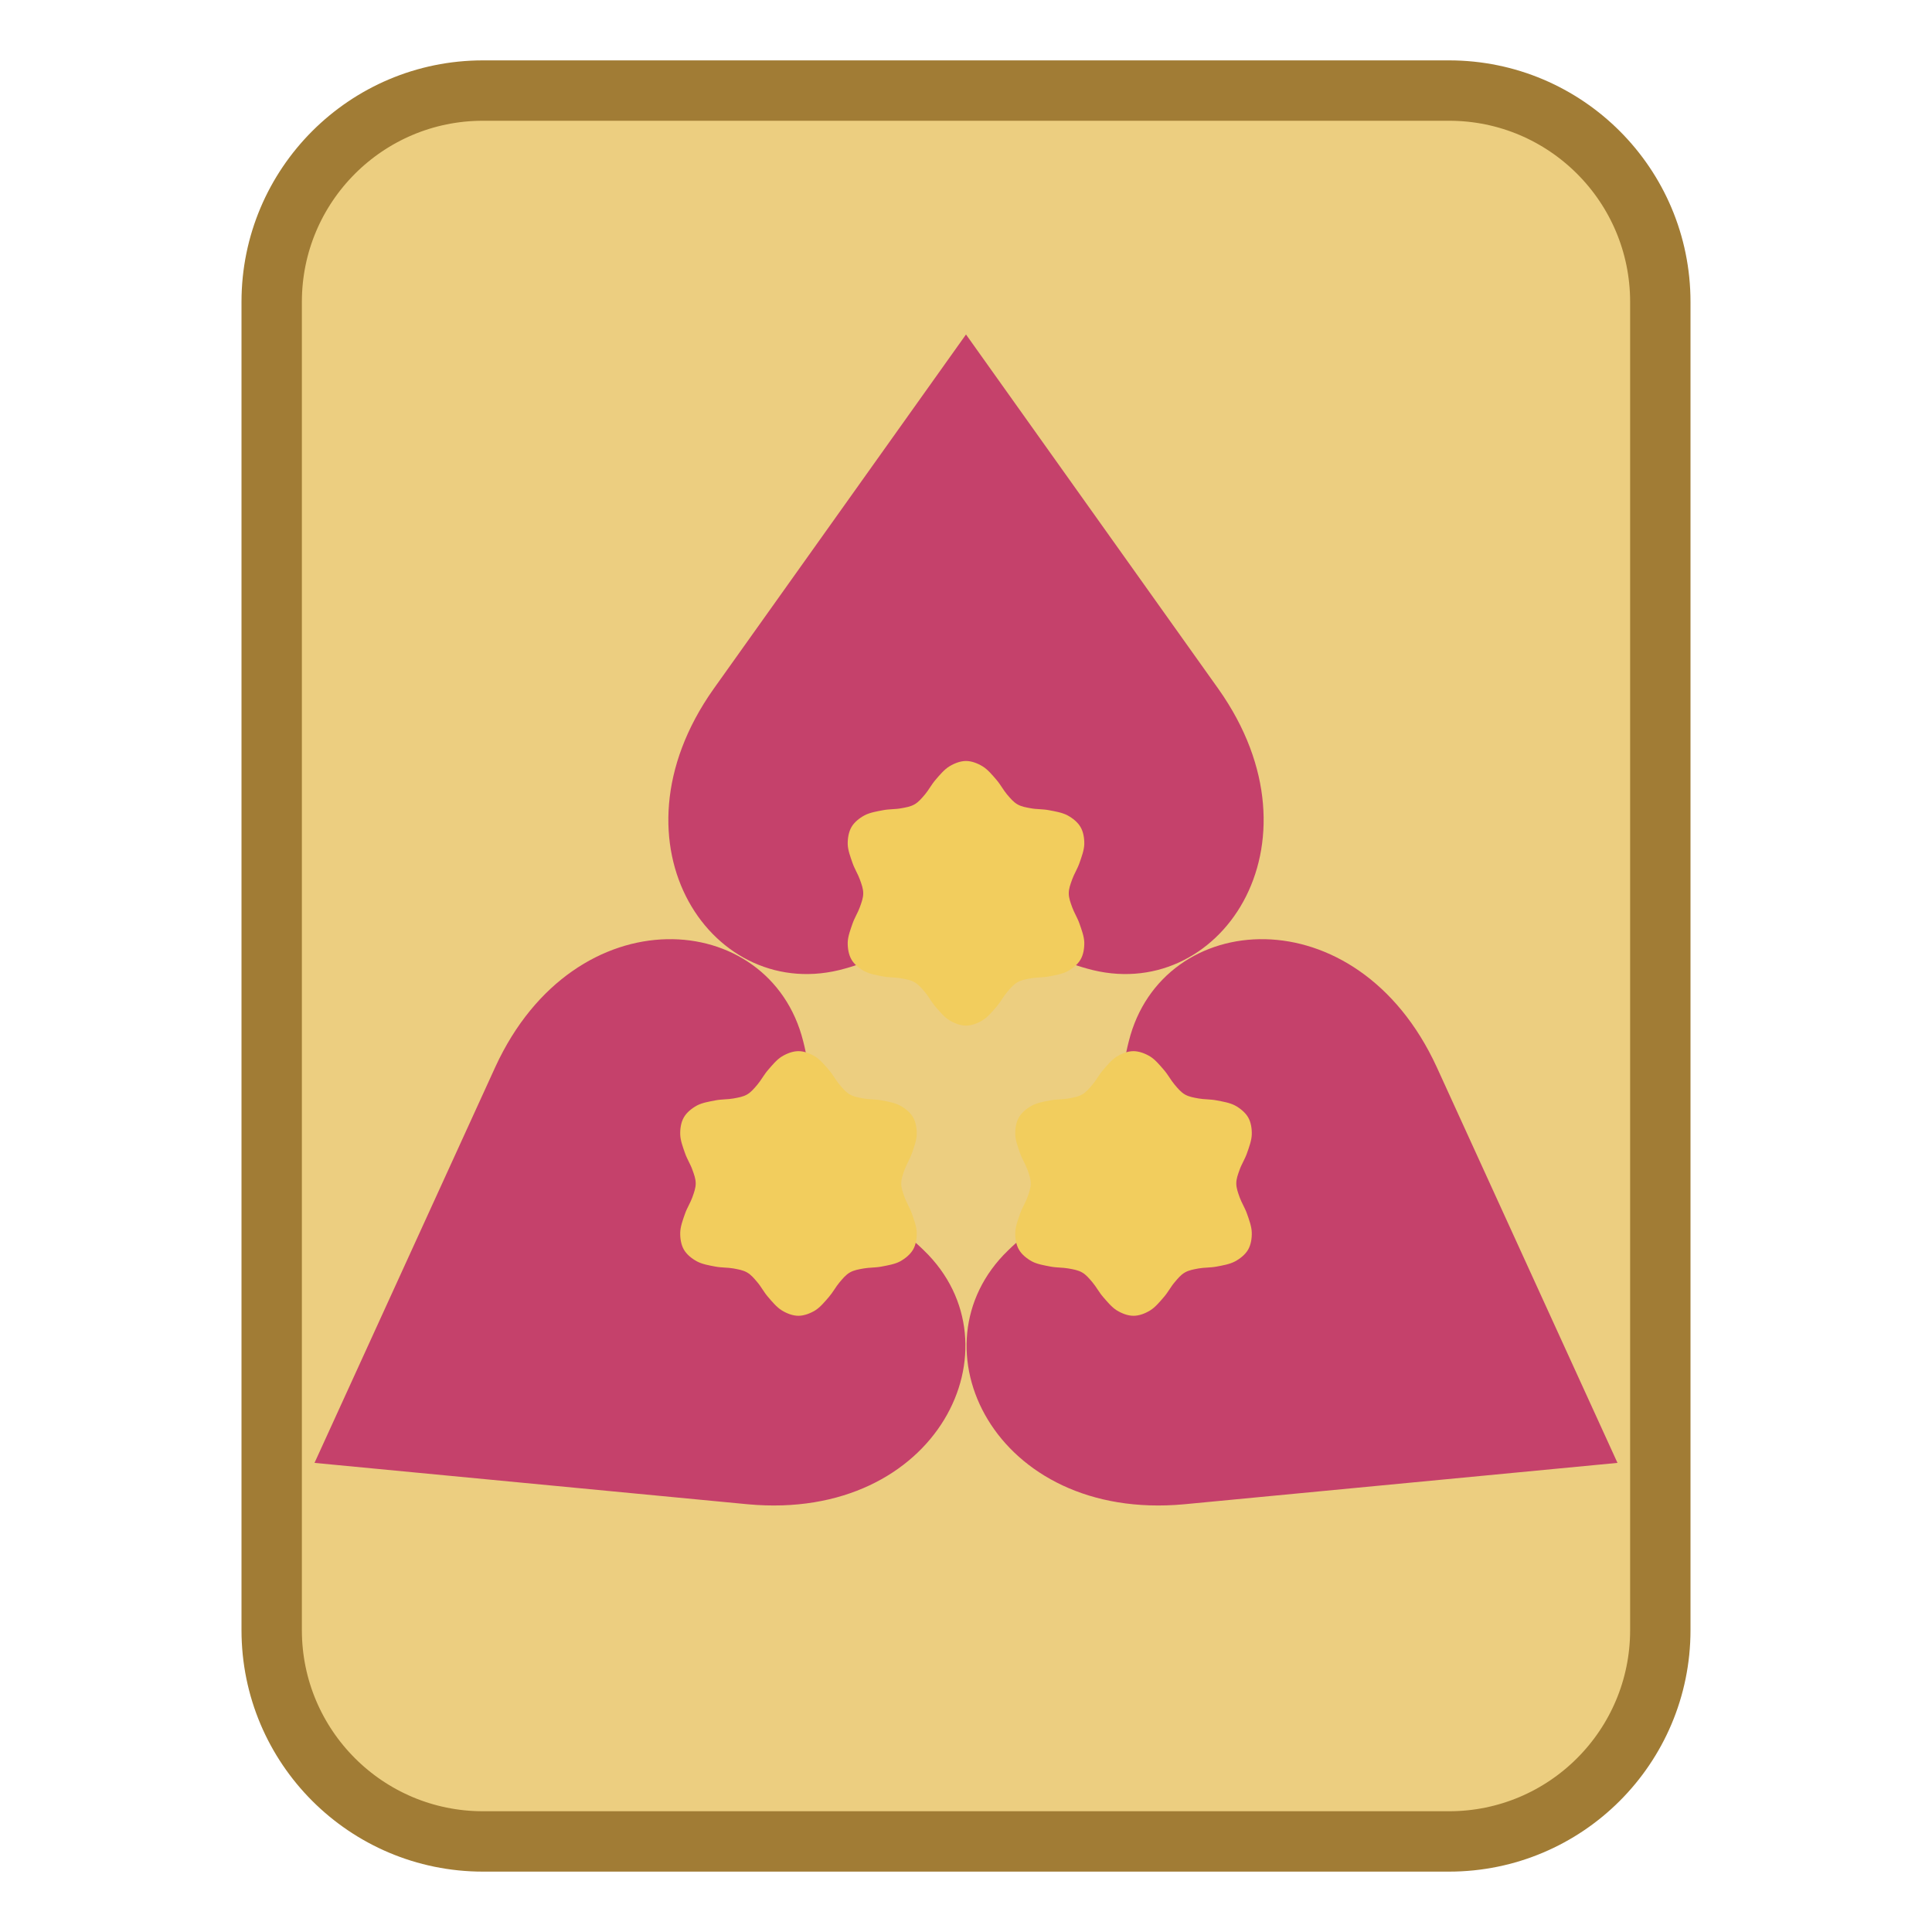
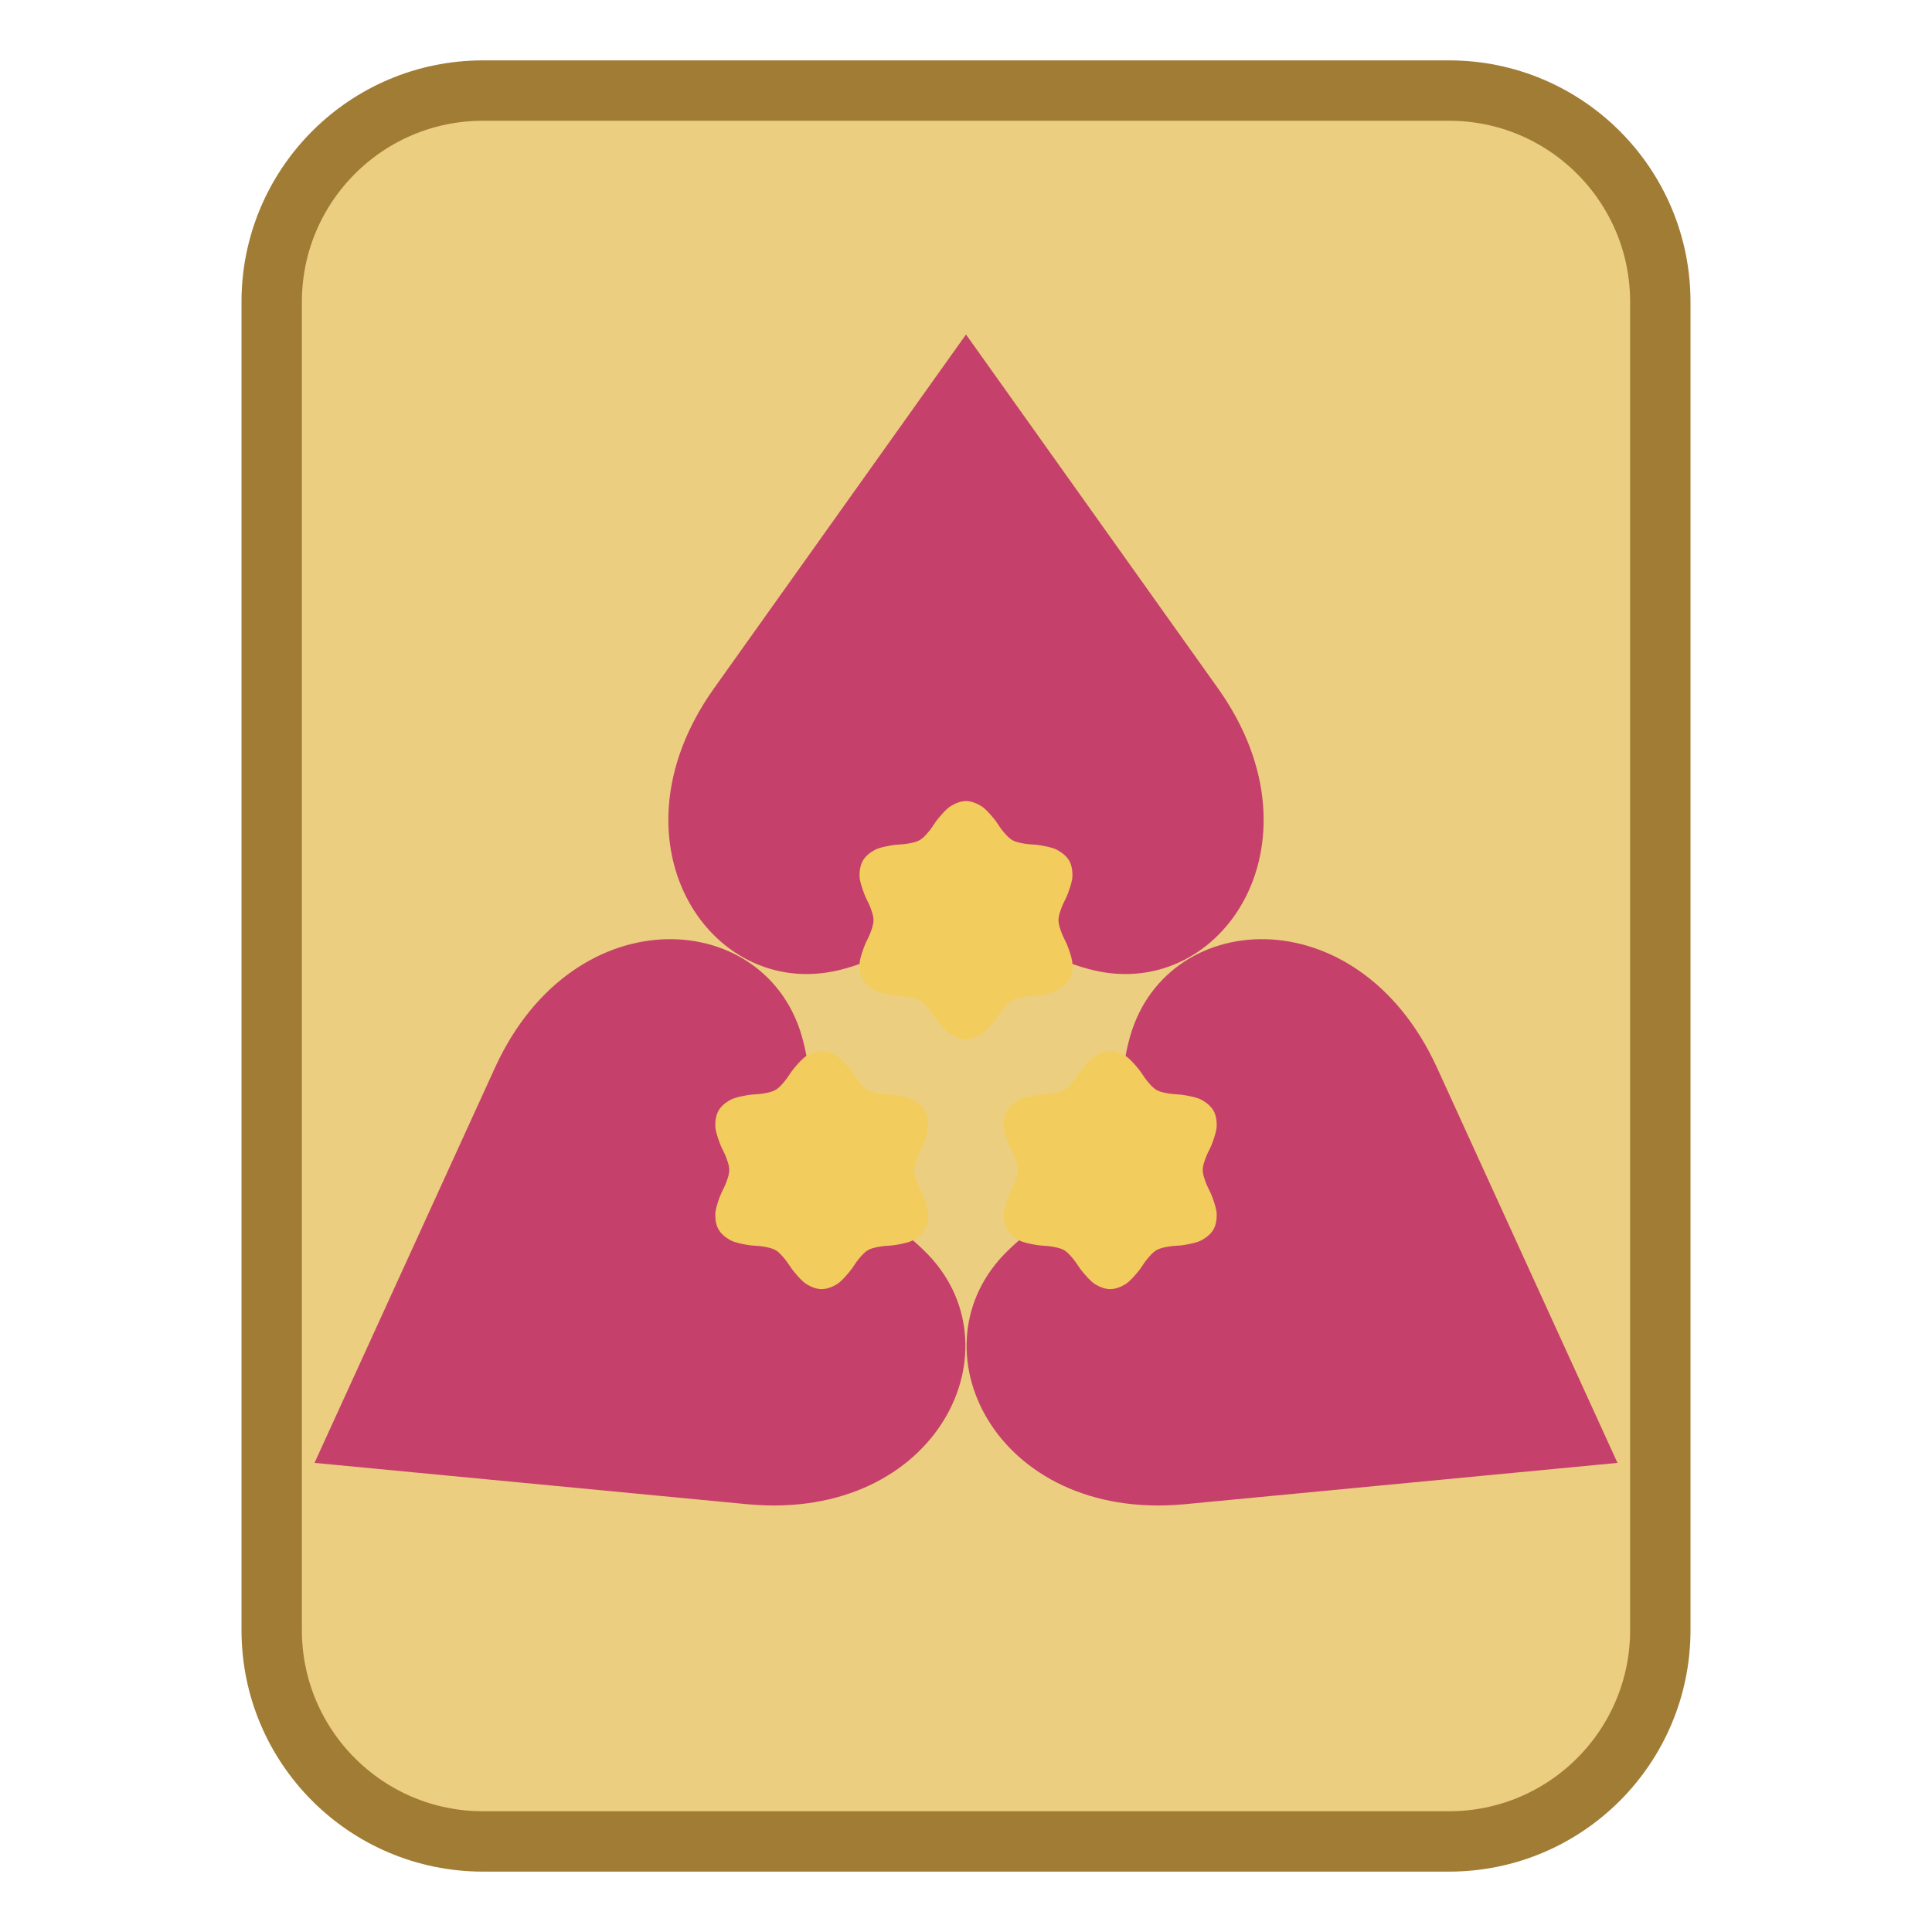
<svg xmlns="http://www.w3.org/2000/svg" viewBox="0 0 64 64" fill="none" role="img" aria-label="向外开花">
  <rect x="9" y="3" width="46" height="58" rx="7" fill="#ECCE80" stroke="#A17C35" stroke-width="2" />
  <g transform="translate(32 36) scale(0.89) translate(-32 -36)">
    <g transform="rotate(0 32 36) translate(0 -3) rotate(0 32 29)">
      <path d="M32 11 L41.4 24.2 C45.5 30 41.4 36 36.5 34.6 Q33.6 33.8 32 31 Q30.4 33.8 27.5 34.6 C22.6 36 18.5 30 22.6 24.2 Z" fill="#C5416B" />
    </g>
    <g transform="rotate(120 32 36) translate(0 -3) rotate(0 32 29)">
      <path d="M32 11 L41.4 24.2 C45.5 30 41.4 36 36.5 34.6 Q33.6 33.8 32 31 Q30.4 33.8 27.5 34.6 C22.6 36 18.5 30 22.6 24.2 Z" fill="#C5416B" />
    </g>
    <g transform="rotate(240 32 36) translate(0 -3) rotate(0 32 29)">
      <path d="M32 11 L41.4 24.2 C45.5 30 41.4 36 36.5 34.6 Q33.6 33.8 32 31 Q30.4 33.8 27.5 34.6 C22.6 36 18.5 30 22.6 24.2 Z" fill="#C5416B" />
    </g>
    <g data-flower-center="bougainvillea">
      <g transform="rotate(0 32 36) translate(0 -3) rotate(0 32 29)">
-         <path d="M32 28.53C32.083 28.53 32.173 28.564 32.249 28.611C32.324 28.657 32.393 28.74 32.453 28.81C32.513 28.879 32.558 28.966 32.61 29.027C32.662 29.088 32.705 29.14 32.765 29.175C32.825 29.21 32.892 29.221 32.971 29.235C33.049 29.25 33.147 29.245 33.237 29.263C33.328 29.28 33.434 29.298 33.512 29.34C33.59 29.382 33.665 29.443 33.706 29.515C33.748 29.587 33.763 29.682 33.761 29.771C33.758 29.86 33.72 29.96 33.69 30.047C33.66 30.134 33.608 30.216 33.581 30.292C33.554 30.367 33.53 30.431 33.53 30.5C33.53 30.569 33.554 30.633 33.581 30.708C33.608 30.784 33.66 30.866 33.69 30.953C33.72 31.04 33.758 31.14 33.761 31.229C33.763 31.318 33.748 31.413 33.706 31.485C33.665 31.557 33.59 31.618 33.512 31.66C33.434 31.702 33.328 31.72 33.237 31.737C33.147 31.755 33.049 31.75 32.971 31.765C32.892 31.779 32.825 31.79 32.765 31.825C32.705 31.86 32.662 31.912 32.61 31.973C32.558 32.034 32.513 32.121 32.453 32.19C32.393 32.26 32.324 32.343 32.249 32.389C32.173 32.436 32.083 32.47 32 32.47C31.917 32.47 31.827 32.436 31.751 32.389C31.676 32.343 31.607 32.26 31.547 32.19C31.487 32.121 31.442 32.034 31.39 31.973C31.338 31.912 31.295 31.86 31.235 31.825C31.175 31.79 31.108 31.779 31.029 31.765C30.951 31.75 30.853 31.755 30.763 31.737C30.672 31.72 30.566 31.702 30.488 31.66C30.41 31.618 30.335 31.557 30.294 31.485C30.253 31.413 30.237 31.318 30.239 31.229C30.242 31.14 30.28 31.04 30.31 30.953C30.34 30.866 30.392 30.784 30.419 30.708C30.446 30.633 30.47 30.569 30.47 30.5C30.47 30.431 30.446 30.367 30.419 30.292C30.392 30.216 30.34 30.134 30.31 30.047C30.28 29.96 30.242 29.86 30.239 29.771C30.237 29.682 30.253 29.587 30.294 29.515C30.335 29.443 30.41 29.382 30.488 29.34C30.566 29.298 30.672 29.28 30.763 29.263C30.853 29.245 30.951 29.25 31.029 29.235C31.108 29.221 31.175 29.21 31.235 29.175C31.295 29.14 31.338 29.088 31.39 29.027C31.442 28.966 31.487 28.879 31.547 28.81C31.607 28.74 31.676 28.657 31.751 28.611C31.827 28.564 31.917 28.53 32 28.53Z" transform="translate(32 31.8) scale(2.5) translate(-32 -30.5)" fill="#F2CD5D" />
+         <path d="M32 28.53C32.083 28.53 32.173 28.564 32.249 28.611C32.324 28.657 32.393 28.74 32.453 28.81C32.513 28.879 32.558 28.966 32.61 29.027C32.662 29.088 32.705 29.14 32.765 29.175C32.825 29.21 32.892 29.221 32.971 29.235C33.049 29.25 33.147 29.245 33.237 29.263C33.328 29.28 33.434 29.298 33.512 29.34C33.59 29.382 33.665 29.443 33.706 29.515C33.748 29.587 33.763 29.682 33.761 29.771C33.758 29.86 33.72 29.96 33.69 30.047C33.66 30.134 33.608 30.216 33.581 30.292C33.554 30.367 33.53 30.431 33.53 30.5C33.53 30.569 33.554 30.633 33.581 30.708C33.608 30.784 33.66 30.866 33.69 30.953C33.72 31.04 33.758 31.14 33.761 31.229C33.763 31.318 33.748 31.413 33.706 31.485C33.665 31.557 33.59 31.618 33.512 31.66C33.434 31.702 33.328 31.72 33.237 31.737C33.147 31.755 33.049 31.75 32.971 31.765C32.892 31.779 32.825 31.79 32.765 31.825C32.705 31.86 32.662 31.912 32.61 31.973C32.558 32.034 32.513 32.121 32.453 32.19C32.393 32.26 32.324 32.343 32.249 32.389C32.173 32.436 32.083 32.47 32 32.47C31.917 32.47 31.827 32.436 31.751 32.389C31.676 32.343 31.607 32.26 31.547 32.19C31.487 32.121 31.442 32.034 31.39 31.973C31.338 31.912 31.295 31.86 31.235 31.825C31.175 31.79 31.108 31.779 31.029 31.765C30.951 31.75 30.853 31.755 30.763 31.737C30.672 31.72 30.566 31.702 30.488 31.66C30.41 31.618 30.335 31.557 30.294 31.485C30.253 31.413 30.237 31.318 30.239 31.229C30.242 31.14 30.28 31.04 30.31 30.953C30.34 30.866 30.392 30.784 30.419 30.708C30.446 30.633 30.47 30.569 30.47 30.5C30.47 30.431 30.446 30.367 30.419 30.292C30.392 30.216 30.34 30.134 30.31 30.047C30.28 29.96 30.242 29.86 30.239 29.771C30.237 29.682 30.253 29.587 30.294 29.515C30.335 29.443 30.41 29.382 30.488 29.34C30.566 29.298 30.672 29.28 30.763 29.263C30.853 29.245 30.951 29.25 31.029 29.235C31.108 29.221 31.175 29.21 31.235 29.175C31.295 29.14 31.338 29.088 31.39 29.027C31.442 28.966 31.487 28.879 31.547 28.81C31.607 28.74 31.676 28.657 31.751 28.611C31.827 28.564 31.917 28.53 32 28.53Z" transform="translate(32 32.8) scale(2.25) translate(-32 -30.5)" fill="#F2CD5D" />
      </g>
      <g transform="rotate(120 32 36) translate(0 -3) rotate(0 32 29)">
-         <path d="M32 28.53C32.083 28.53 32.173 28.564 32.249 28.611C32.324 28.657 32.393 28.74 32.453 28.81C32.513 28.879 32.558 28.966 32.61 29.027C32.662 29.088 32.705 29.14 32.765 29.175C32.825 29.21 32.892 29.221 32.971 29.235C33.049 29.25 33.147 29.245 33.237 29.263C33.328 29.28 33.434 29.298 33.512 29.34C33.59 29.382 33.665 29.443 33.706 29.515C33.748 29.587 33.763 29.682 33.761 29.771C33.758 29.86 33.72 29.96 33.69 30.047C33.66 30.134 33.608 30.216 33.581 30.292C33.554 30.367 33.53 30.431 33.53 30.5C33.53 30.569 33.554 30.633 33.581 30.708C33.608 30.784 33.66 30.866 33.69 30.953C33.72 31.04 33.758 31.14 33.761 31.229C33.763 31.318 33.748 31.413 33.706 31.485C33.665 31.557 33.59 31.618 33.512 31.66C33.434 31.702 33.328 31.72 33.237 31.737C33.147 31.755 33.049 31.75 32.971 31.765C32.892 31.779 32.825 31.79 32.765 31.825C32.705 31.86 32.662 31.912 32.61 31.973C32.558 32.034 32.513 32.121 32.453 32.19C32.393 32.26 32.324 32.343 32.249 32.389C32.173 32.436 32.083 32.47 32 32.47C31.917 32.47 31.827 32.436 31.751 32.389C31.676 32.343 31.607 32.26 31.547 32.19C31.487 32.121 31.442 32.034 31.39 31.973C31.338 31.912 31.295 31.86 31.235 31.825C31.175 31.79 31.108 31.779 31.029 31.765C30.951 31.75 30.853 31.755 30.763 31.737C30.672 31.72 30.566 31.702 30.488 31.66C30.41 31.618 30.335 31.557 30.294 31.485C30.253 31.413 30.237 31.318 30.239 31.229C30.242 31.14 30.28 31.04 30.31 30.953C30.34 30.866 30.392 30.784 30.419 30.708C30.446 30.633 30.47 30.569 30.47 30.5C30.47 30.431 30.446 30.367 30.419 30.292C30.392 30.216 30.34 30.134 30.31 30.047C30.28 29.96 30.242 29.86 30.239 29.771C30.237 29.682 30.253 29.587 30.294 29.515C30.335 29.443 30.41 29.382 30.488 29.34C30.566 29.298 30.672 29.28 30.763 29.263C30.853 29.245 30.951 29.25 31.029 29.235C31.108 29.221 31.175 29.21 31.235 29.175C31.295 29.14 31.338 29.088 31.39 29.027C31.442 28.966 31.487 28.879 31.547 28.81C31.607 28.74 31.676 28.657 31.751 28.611C31.827 28.564 31.917 28.53 32 28.53Z" transform="translate(32 31.8) scale(2.5) translate(-32 -30.5)" fill="#F2CD5D" />
+         <path d="M32 28.53C32.083 28.53 32.173 28.564 32.249 28.611C32.324 28.657 32.393 28.74 32.453 28.81C32.513 28.879 32.558 28.966 32.61 29.027C32.662 29.088 32.705 29.14 32.765 29.175C32.825 29.21 32.892 29.221 32.971 29.235C33.049 29.25 33.147 29.245 33.237 29.263C33.328 29.28 33.434 29.298 33.512 29.34C33.59 29.382 33.665 29.443 33.706 29.515C33.748 29.587 33.763 29.682 33.761 29.771C33.758 29.86 33.72 29.96 33.69 30.047C33.66 30.134 33.608 30.216 33.581 30.292C33.554 30.367 33.53 30.431 33.53 30.5C33.53 30.569 33.554 30.633 33.581 30.708C33.608 30.784 33.66 30.866 33.69 30.953C33.72 31.04 33.758 31.14 33.761 31.229C33.763 31.318 33.748 31.413 33.706 31.485C33.665 31.557 33.59 31.618 33.512 31.66C33.434 31.702 33.328 31.72 33.237 31.737C33.147 31.755 33.049 31.75 32.971 31.765C32.892 31.779 32.825 31.79 32.765 31.825C32.705 31.86 32.662 31.912 32.61 31.973C32.558 32.034 32.513 32.121 32.453 32.19C32.393 32.26 32.324 32.343 32.249 32.389C32.173 32.436 32.083 32.47 32 32.47C31.917 32.47 31.827 32.436 31.751 32.389C31.676 32.343 31.607 32.26 31.547 32.19C31.487 32.121 31.442 32.034 31.39 31.973C31.338 31.912 31.295 31.86 31.235 31.825C31.175 31.79 31.108 31.779 31.029 31.765C30.951 31.75 30.853 31.755 30.763 31.737C30.672 31.72 30.566 31.702 30.488 31.66C30.41 31.618 30.335 31.557 30.294 31.485C30.253 31.413 30.237 31.318 30.239 31.229C30.242 31.14 30.28 31.04 30.31 30.953C30.34 30.866 30.392 30.784 30.419 30.708C30.446 30.633 30.47 30.569 30.47 30.5C30.47 30.431 30.446 30.367 30.419 30.292C30.392 30.216 30.34 30.134 30.31 30.047C30.28 29.96 30.242 29.86 30.239 29.771C30.237 29.682 30.253 29.587 30.294 29.515C30.335 29.443 30.41 29.382 30.488 29.34C30.566 29.298 30.672 29.28 30.763 29.263C30.853 29.245 30.951 29.25 31.029 29.235C31.108 29.221 31.175 29.21 31.235 29.175C31.295 29.14 31.338 29.088 31.39 29.027C31.442 28.966 31.487 28.879 31.547 28.81C31.607 28.74 31.676 28.657 31.751 28.611C31.827 28.564 31.917 28.53 32 28.53Z" transform="translate(32 32.8) scale(2.25) translate(-32 -30.5)" fill="#F2CD5D" />
      </g>
      <g transform="rotate(240 32 36) translate(0 -3) rotate(0 32 29)">
-         <path d="M32 28.53C32.083 28.53 32.173 28.564 32.249 28.611C32.324 28.657 32.393 28.74 32.453 28.81C32.513 28.879 32.558 28.966 32.61 29.027C32.662 29.088 32.705 29.14 32.765 29.175C32.825 29.21 32.892 29.221 32.971 29.235C33.049 29.25 33.147 29.245 33.237 29.263C33.328 29.28 33.434 29.298 33.512 29.34C33.59 29.382 33.665 29.443 33.706 29.515C33.748 29.587 33.763 29.682 33.761 29.771C33.758 29.86 33.72 29.96 33.69 30.047C33.66 30.134 33.608 30.216 33.581 30.292C33.554 30.367 33.53 30.431 33.53 30.5C33.53 30.569 33.554 30.633 33.581 30.708C33.608 30.784 33.66 30.866 33.69 30.953C33.72 31.04 33.758 31.14 33.761 31.229C33.763 31.318 33.748 31.413 33.706 31.485C33.665 31.557 33.59 31.618 33.512 31.66C33.434 31.702 33.328 31.72 33.237 31.737C33.147 31.755 33.049 31.75 32.971 31.765C32.892 31.779 32.825 31.79 32.765 31.825C32.705 31.86 32.662 31.912 32.61 31.973C32.558 32.034 32.513 32.121 32.453 32.19C32.393 32.26 32.324 32.343 32.249 32.389C32.173 32.436 32.083 32.47 32 32.47C31.917 32.47 31.827 32.436 31.751 32.389C31.676 32.343 31.607 32.26 31.547 32.19C31.487 32.121 31.442 32.034 31.39 31.973C31.338 31.912 31.295 31.86 31.235 31.825C31.175 31.79 31.108 31.779 31.029 31.765C30.951 31.75 30.853 31.755 30.763 31.737C30.672 31.72 30.566 31.702 30.488 31.66C30.41 31.618 30.335 31.557 30.294 31.485C30.253 31.413 30.237 31.318 30.239 31.229C30.242 31.14 30.28 31.04 30.31 30.953C30.34 30.866 30.392 30.784 30.419 30.708C30.446 30.633 30.47 30.569 30.47 30.5C30.47 30.431 30.446 30.367 30.419 30.292C30.392 30.216 30.34 30.134 30.31 30.047C30.28 29.96 30.242 29.86 30.239 29.771C30.237 29.682 30.253 29.587 30.294 29.515C30.335 29.443 30.41 29.382 30.488 29.34C30.566 29.298 30.672 29.28 30.763 29.263C30.853 29.245 30.951 29.25 31.029 29.235C31.108 29.221 31.175 29.21 31.235 29.175C31.295 29.14 31.338 29.088 31.39 29.027C31.442 28.966 31.487 28.879 31.547 28.81C31.607 28.74 31.676 28.657 31.751 28.611C31.827 28.564 31.917 28.53 32 28.53Z" transform="translate(32 31.8) scale(2.5) translate(-32 -30.5)" fill="#F2CD5D" />
+         <path d="M32 28.53C32.083 28.53 32.173 28.564 32.249 28.611C32.324 28.657 32.393 28.74 32.453 28.81C32.513 28.879 32.558 28.966 32.61 29.027C32.662 29.088 32.705 29.14 32.765 29.175C32.825 29.21 32.892 29.221 32.971 29.235C33.049 29.25 33.147 29.245 33.237 29.263C33.328 29.28 33.434 29.298 33.512 29.34C33.59 29.382 33.665 29.443 33.706 29.515C33.748 29.587 33.763 29.682 33.761 29.771C33.758 29.86 33.72 29.96 33.69 30.047C33.66 30.134 33.608 30.216 33.581 30.292C33.554 30.367 33.53 30.431 33.53 30.5C33.53 30.569 33.554 30.633 33.581 30.708C33.608 30.784 33.66 30.866 33.69 30.953C33.72 31.04 33.758 31.14 33.761 31.229C33.763 31.318 33.748 31.413 33.706 31.485C33.665 31.557 33.59 31.618 33.512 31.66C33.434 31.702 33.328 31.72 33.237 31.737C33.147 31.755 33.049 31.75 32.971 31.765C32.892 31.779 32.825 31.79 32.765 31.825C32.705 31.86 32.662 31.912 32.61 31.973C32.558 32.034 32.513 32.121 32.453 32.19C32.393 32.26 32.324 32.343 32.249 32.389C32.173 32.436 32.083 32.47 32 32.47C31.917 32.47 31.827 32.436 31.751 32.389C31.676 32.343 31.607 32.26 31.547 32.19C31.487 32.121 31.442 32.034 31.39 31.973C31.338 31.912 31.295 31.86 31.235 31.825C31.175 31.79 31.108 31.779 31.029 31.765C30.951 31.75 30.853 31.755 30.763 31.737C30.672 31.72 30.566 31.702 30.488 31.66C30.41 31.618 30.335 31.557 30.294 31.485C30.253 31.413 30.237 31.318 30.239 31.229C30.242 31.14 30.28 31.04 30.31 30.953C30.34 30.866 30.392 30.784 30.419 30.708C30.446 30.633 30.47 30.569 30.47 30.5C30.47 30.431 30.446 30.367 30.419 30.292C30.392 30.216 30.34 30.134 30.31 30.047C30.28 29.96 30.242 29.86 30.239 29.771C30.237 29.682 30.253 29.587 30.294 29.515C30.335 29.443 30.41 29.382 30.488 29.34C30.566 29.298 30.672 29.28 30.763 29.263C30.853 29.245 30.951 29.25 31.029 29.235C31.108 29.221 31.175 29.21 31.235 29.175C31.295 29.14 31.338 29.088 31.39 29.027C31.442 28.966 31.487 28.879 31.547 28.81C31.607 28.74 31.676 28.657 31.751 28.611C31.827 28.564 31.917 28.53 32 28.53Z" transform="translate(32 32.8) scale(2.25) translate(-32 -30.5)" fill="#F2CD5D" />
      </g>
    </g>
  </g>
</svg>
